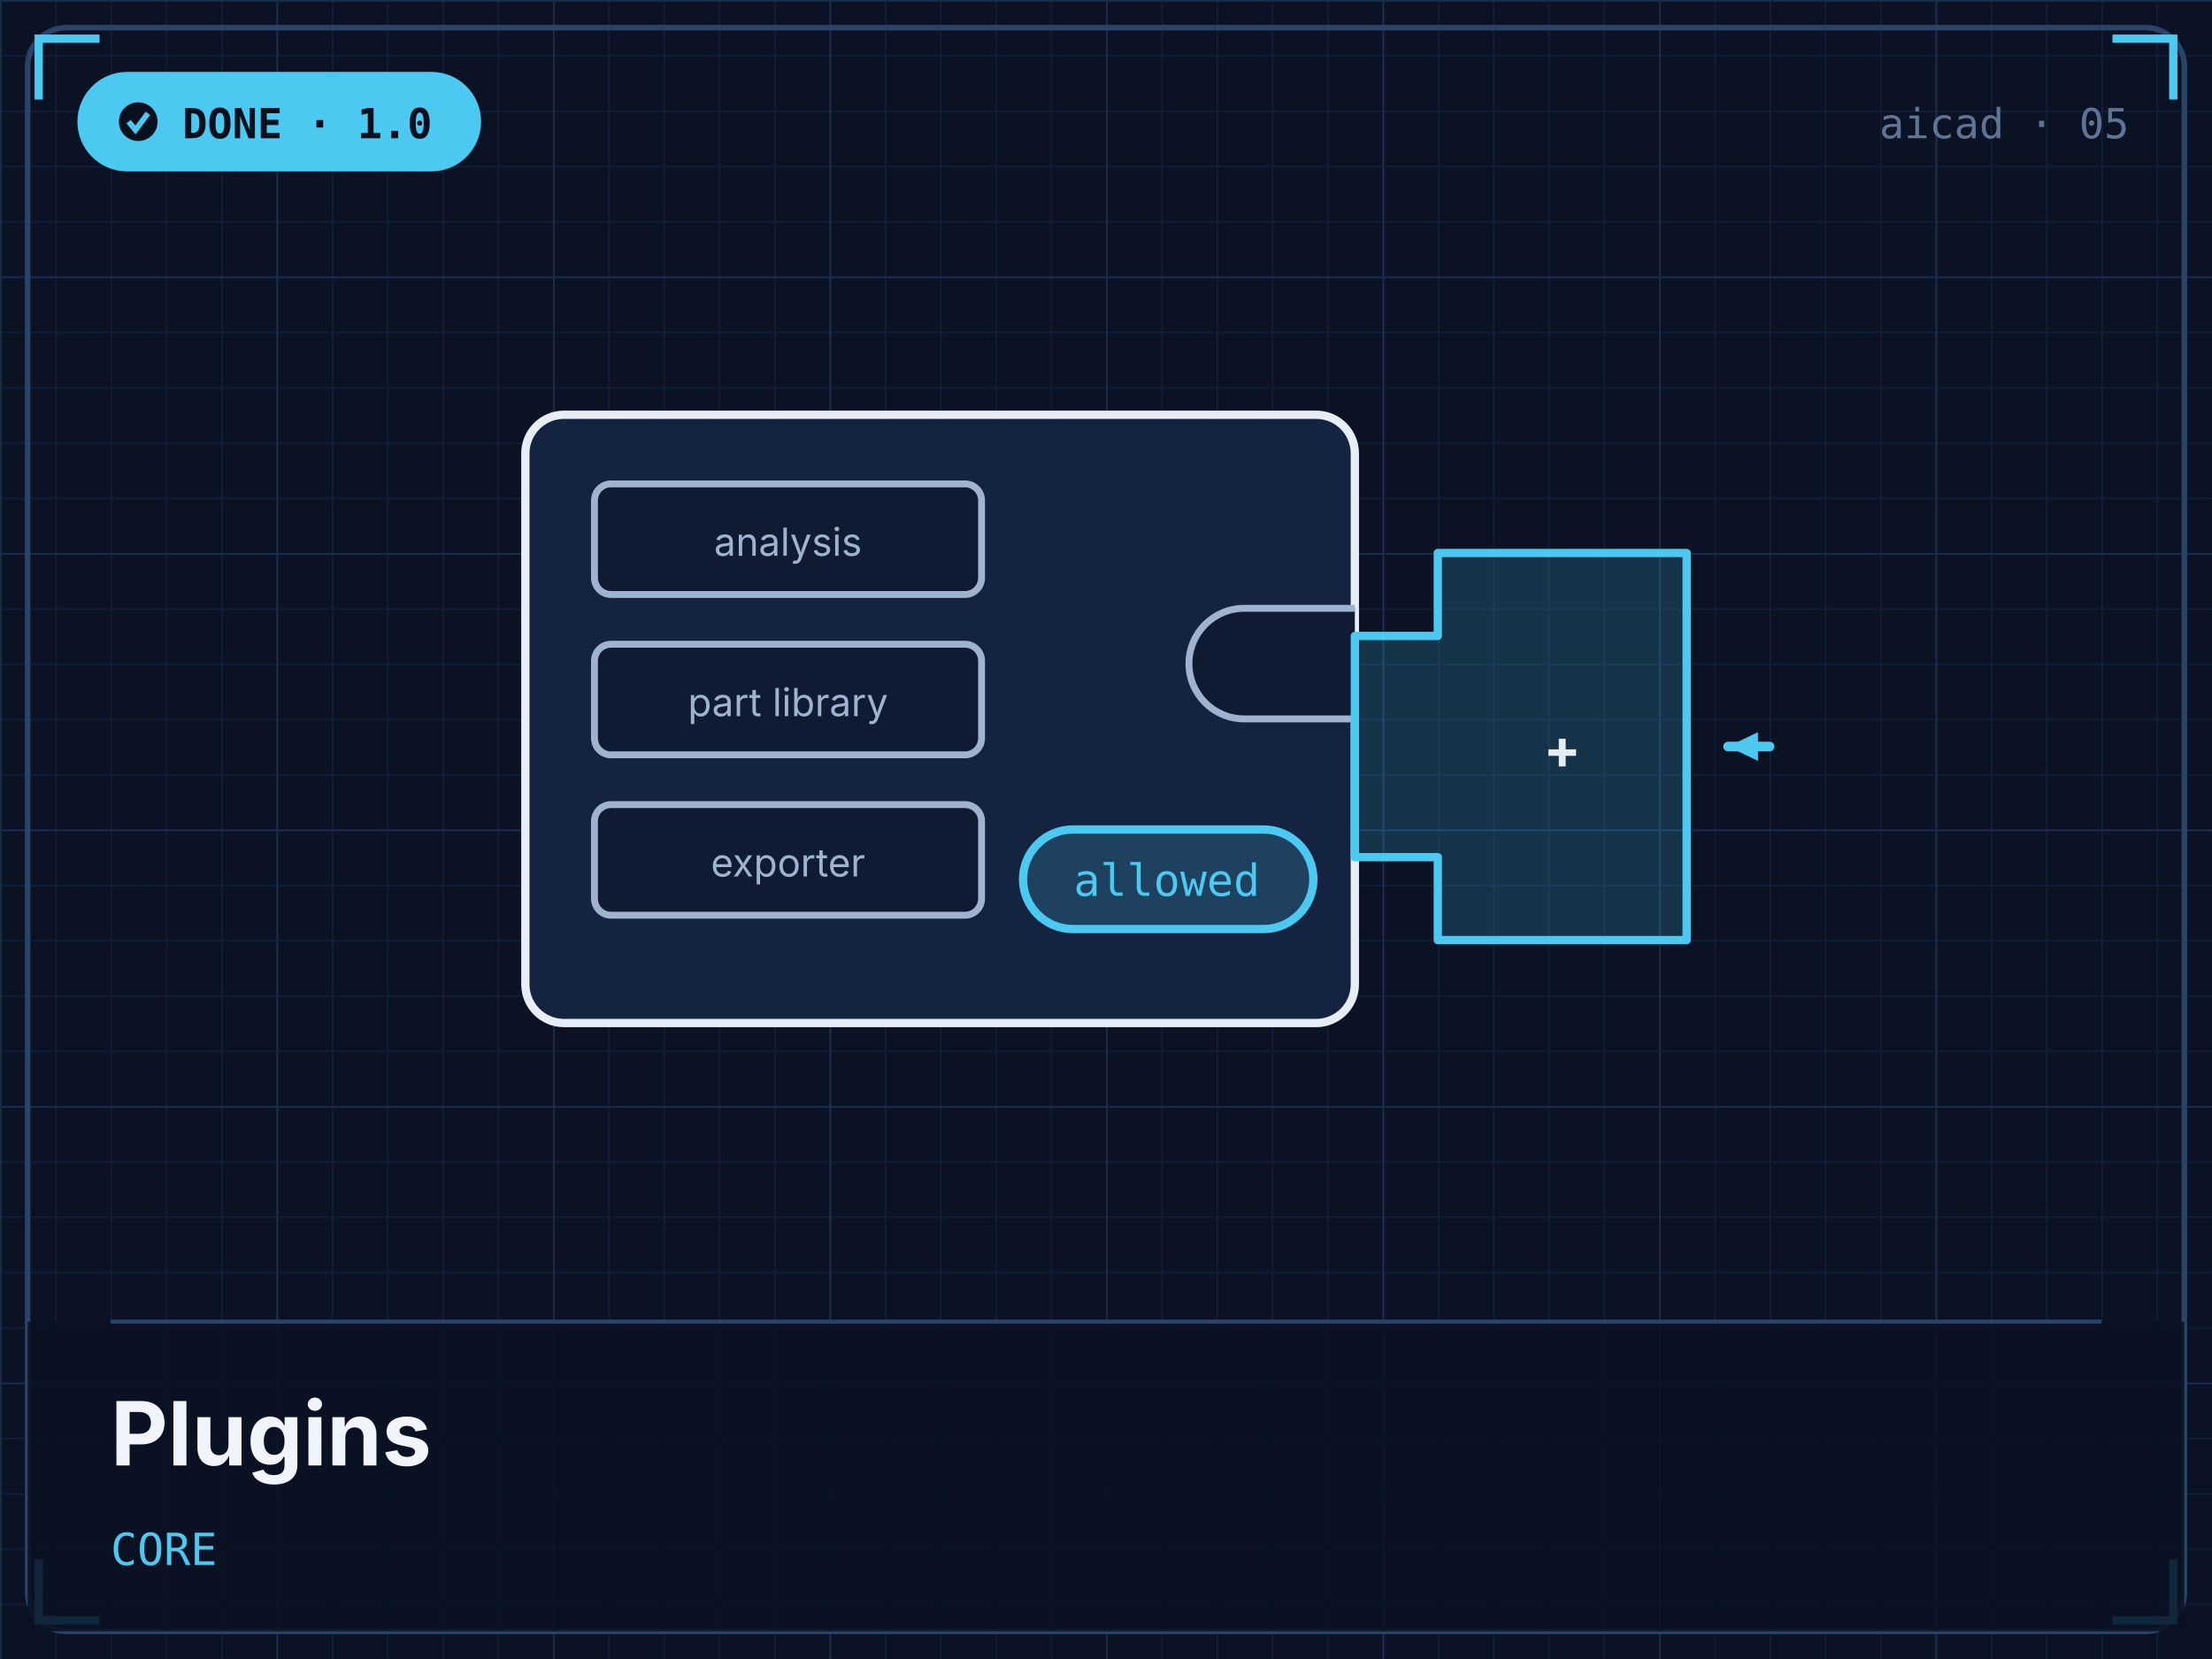
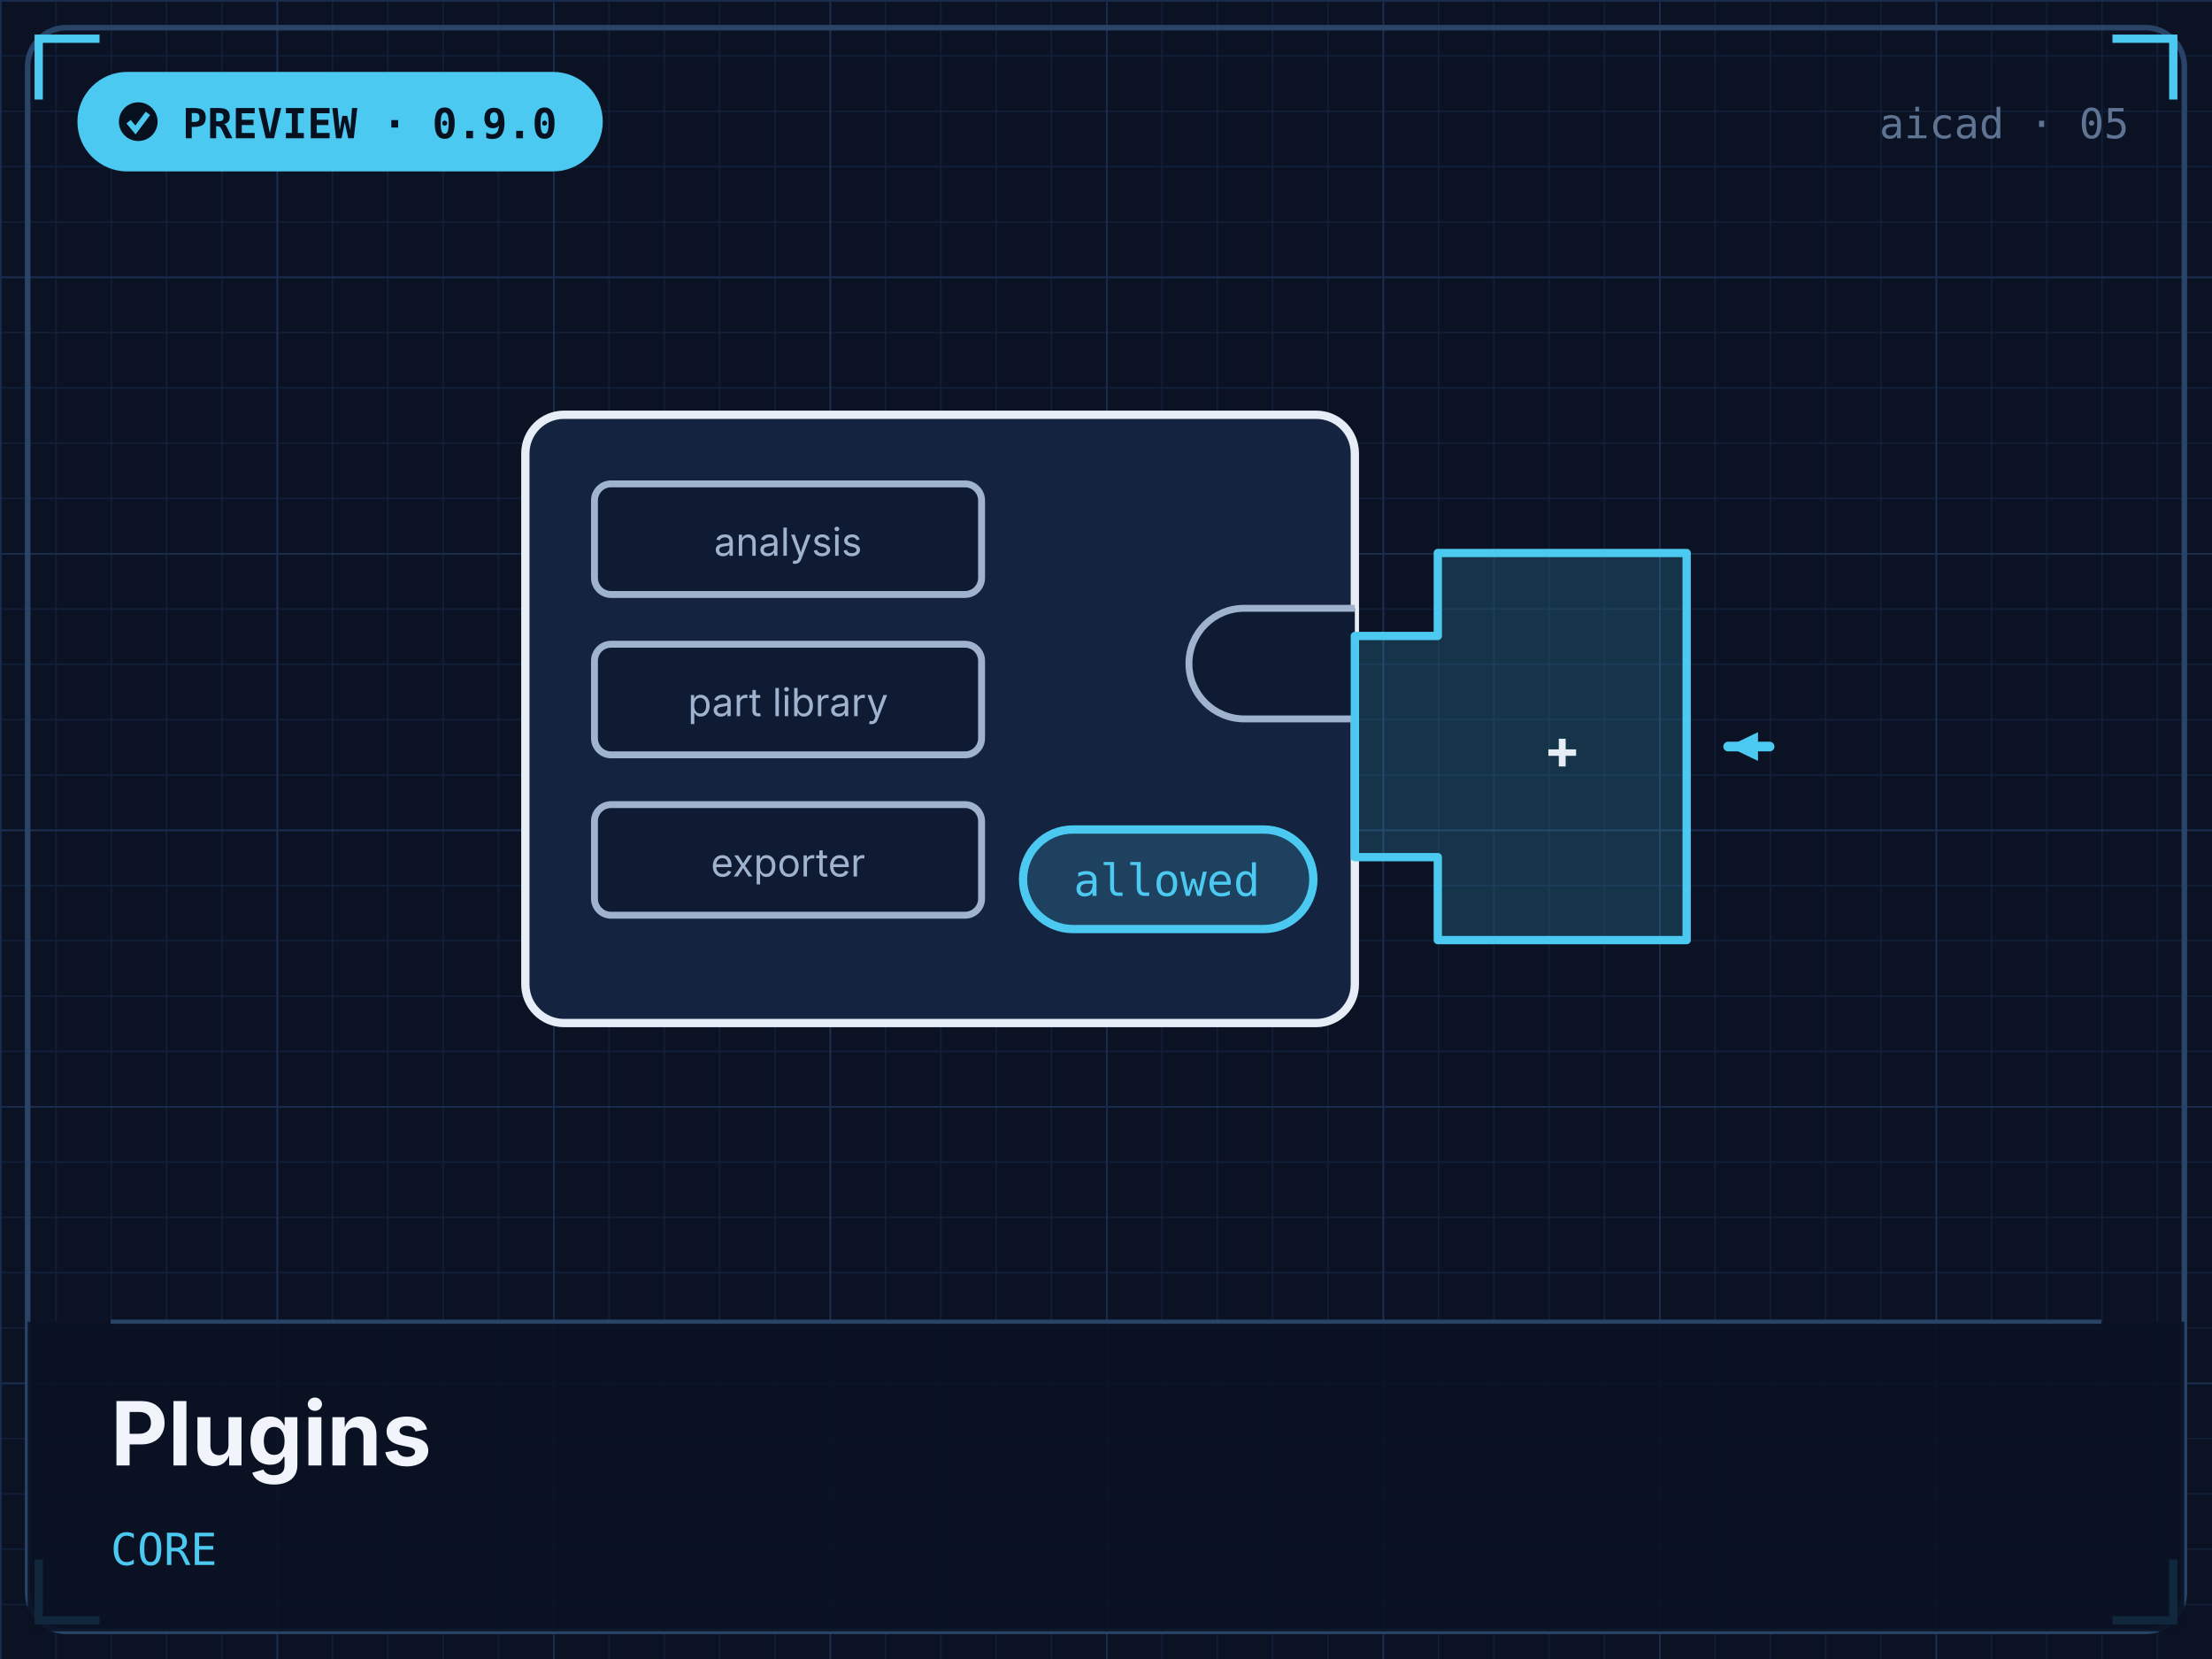
<svg xmlns="http://www.w3.org/2000/svg" width="800" height="600" viewBox="0 0 800 600" role="img" aria-label="Plugins">
  <style>
.ln{fill:none;stroke:#e6edf7;stroke-width:3;stroke-linejoin:round;stroke-linecap:round}
.lf{fill:#14233f;stroke:#e6edf7;stroke-width:3;stroke-linejoin:round}
.lfi{fill:none;stroke:#14233f}
.lf2{fill:#0f1b33;stroke:#9fb3cf;stroke-width:2.5;stroke-linejoin:round}
.lf3{fill:#4cc9f0;fill-opacity:.35;stroke:#4cc9f0;stroke-width:3}
.fa{fill:#4cc9f0;fill-opacity:.18;stroke:#4cc9f0;stroke-width:3;stroke-linejoin:round}
.ac{fill:none;stroke:#4cc9f0;stroke-width:3.5;stroke-linecap:round;stroke-linejoin:round}
.ac-head{fill:#4cc9f0}
.af{fill:#4cc9f0}
.dm{stroke:#3a4d6b;stroke-width:2;fill:none}
.tl{fill:#e6edf7;font-family:'Inter','DejaVu Sans','Segoe UI',Arial,sans-serif;font-size:20px;font-weight:700}
.tm{fill:#4cc9f0;font-family:'JetBrains Mono','DejaVu Sans Mono',Consolas,monospace;font-size:16px}
.ts{fill:#9fb3cf;font-family:'Inter','DejaVu Sans','Segoe UI',Arial,sans-serif;font-size:14px}
.st-wip .lf,.st-wip .ln{stroke:#cbd5e1}
.st-next .lf{stroke:#4cc9f0;fill:#0f2440}
.st-next .ln{stroke:#4cc9f0}
.st-future .lf,.st-future .ln{stroke:#8aa0c0;stroke-dasharray:9 6}
.st-future .lf{fill:#101b31}
.st-future .lfi{stroke:#101b31;stroke-dasharray:none}
.st-next .lfi{stroke:#0f2440}
.st-future .lf2{stroke:#5f7393;stroke-dasharray:6 5}
.st-future .ac{stroke-opacity:.8}
.st-future .fa{fill-opacity:.09}
.mini text{display:none}
</style>
  <defs>
    <pattern id="gplugins" width="20" height="20" patternUnits="userSpaceOnUse">
      <path d="M20 0H0V20" fill="none" stroke="#12203a" stroke-width="1" />
    </pattern>
    <pattern id="Gplugins" width="100" height="100" patternUnits="userSpaceOnUse">
      <path d="M100 0H0V100" fill="none" stroke="#1a2c4c" stroke-width="1.2" />
    </pattern>
  </defs>
  <rect width="800" height="600" fill="#0a1224" />
  <rect width="800" height="600" fill="url(#gplugins)" />
  <rect width="800" height="600" fill="url(#Gplugins)" />
  <rect x="10" y="10" width="780" height="580" rx="14" fill="none" stroke="#2a4468" stroke-width="2" />
  <path d="M14,36 V14 H36" fill="none" stroke="#4cc9f0" stroke-width="3" />
  <path d="M786,36 V14 H764" fill="none" stroke="#4cc9f0" stroke-width="3" />
  <path d="M14,564 V586 H36" fill="none" stroke="#4cc9f0" stroke-width="3" />
  <path d="M786,564 V586 H764" fill="none" stroke="#4cc9f0" stroke-width="3" />
-   <rect x="28" y="26" width="146.0" height="36" rx="18" fill="#4cc9f0" />
+   <rect x="28" y="26" width="190.0" height="36" rx="18" fill="#4cc9f0" />
  <circle cx="50" cy="44" r="7" fill="#06101f" />
  <path d="M46.5,44 l2.5,3 l4.5,-6" stroke="#4cc9f0" stroke-width="2" fill="none" />
-   <text x="66" y="50" fill="#06101f" font-family="'JetBrains Mono','DejaVu Sans Mono',Consolas,monospace" font-size="15" font-weight="700">DONE · 1.0</text>
+   <text x="66" y="50" fill="#06101f" font-family="'JetBrains Mono','DejaVu Sans Mono',Consolas,monospace" font-size="15" font-weight="700">PREVIEW · 0.9.0</text>
  <text x="770" y="50" text-anchor="end" fill="#5f7393" font-family="'JetBrains Mono','DejaVu Sans Mono',Consolas,monospace" font-size="15">aicad · 05</text>
  <g class="st-done">
    <rect class="lf" x="190" y="150" width="300" height="220" rx="14" />
    <path class="lf2" d="M490,220 h-40 a20,20 0 1 0 0,40 h40" />
    <path class="fa" d="M520,200 h90 v140 h-90 v-30 h-30 v-80 h30 z" />
    <text class="tl" x="565" y="278" text-anchor="middle" font-size="40">+</text>
    <line class="ac" x1="640.0" y1="270.0" x2="625.0" y2="270.0" />
    <polygon class="ac-head" points="625.0,270.0 635.8,264.8 635.8,275.2" />
    <rect class="lf2" x="215" y="175" width="140" height="40" rx="6" />
    <text class="ts" x="285" y="201" text-anchor="middle">analysis</text>
    <rect class="lf2" x="215" y="233" width="140" height="40" rx="6" />
    <text class="ts" x="285" y="259" text-anchor="middle">part library</text>
    <rect class="lf2" x="215" y="291" width="140" height="40" rx="6" />
    <text class="ts" x="285" y="317" text-anchor="middle">exporter</text>
    <rect class="fa" x="370" y="300" width="105" height="36" rx="18" />
    <text class="tm" x="422" y="324" text-anchor="middle">allowed</text>
  </g>
  <rect x="10" y="478" width="780" height="112" fill="#0a1224" fill-opacity=".88" />
  <line x1="40" y1="478" x2="760" y2="478" stroke="#2a4468" stroke-width="1.5" />
  <text x="40" y="530" fill="#f1f5fb" font-family="'Inter','DejaVu Sans','Segoe UI',Arial,sans-serif" font-size="32" font-weight="700">Plugins</text>
  <text x="40" y="566" fill="#4cc9f0" font-family="'JetBrains Mono','DejaVu Sans Mono',Consolas,monospace" font-size="16">CORE</text>
</svg>
